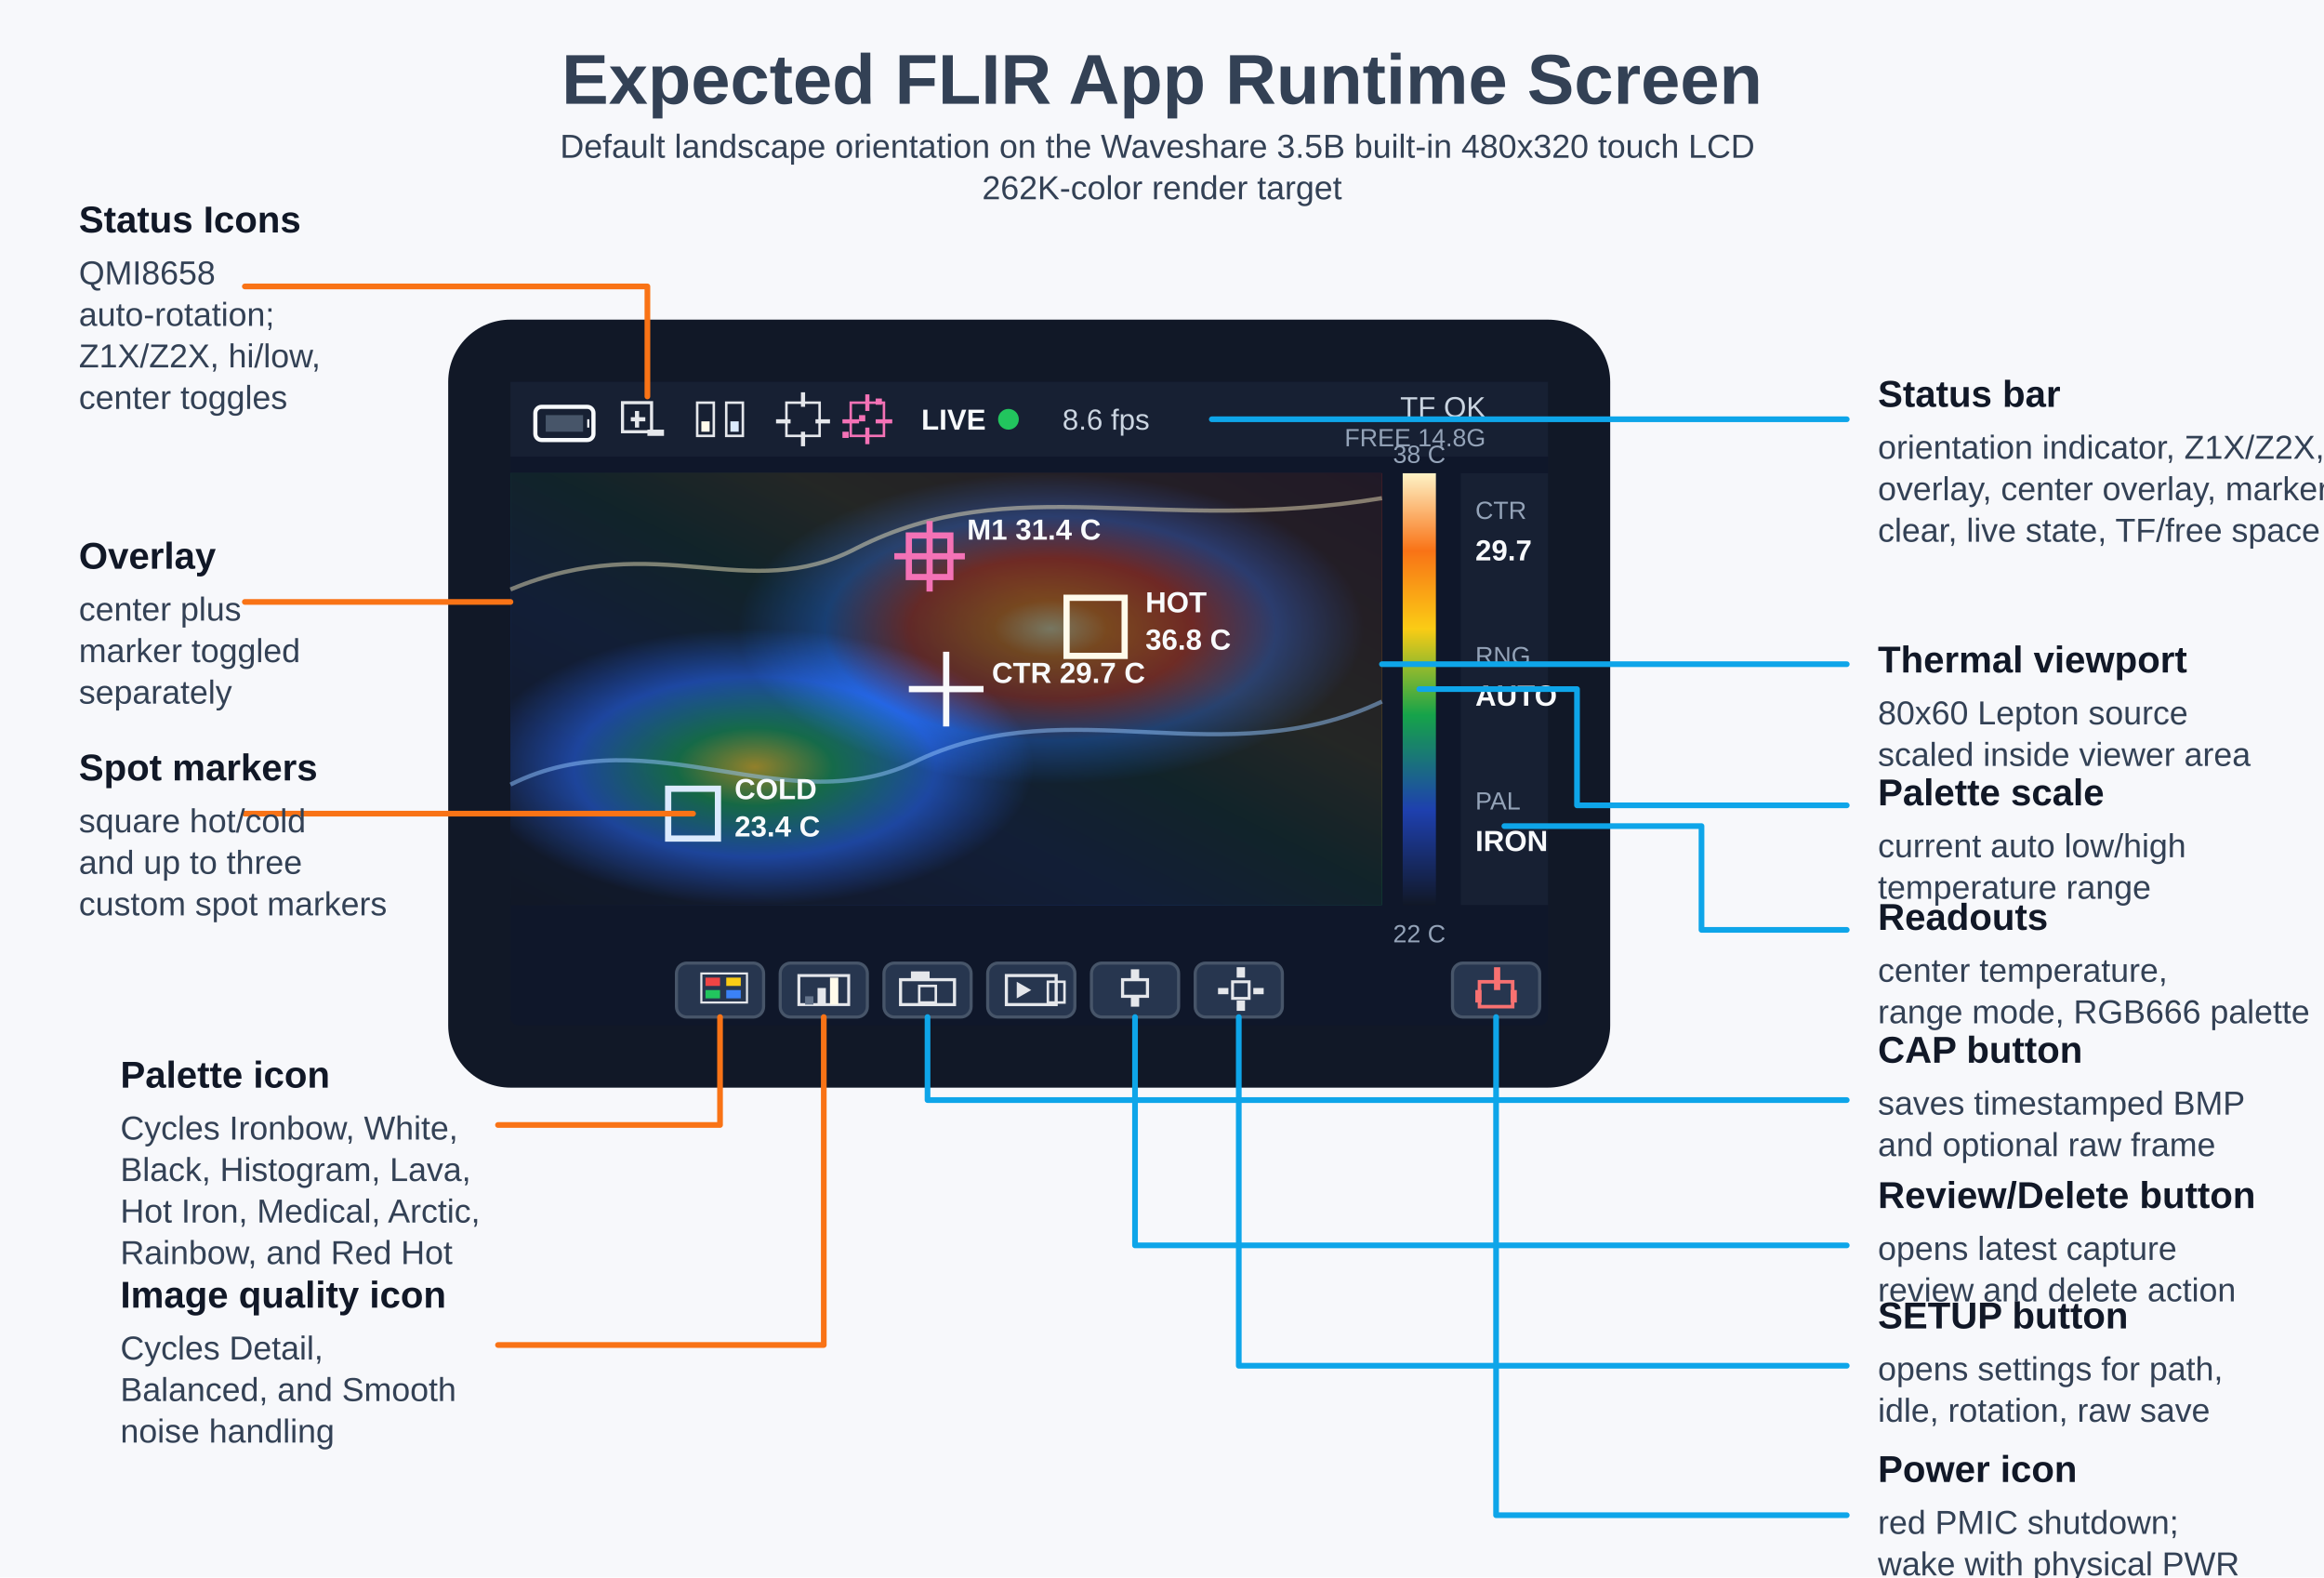
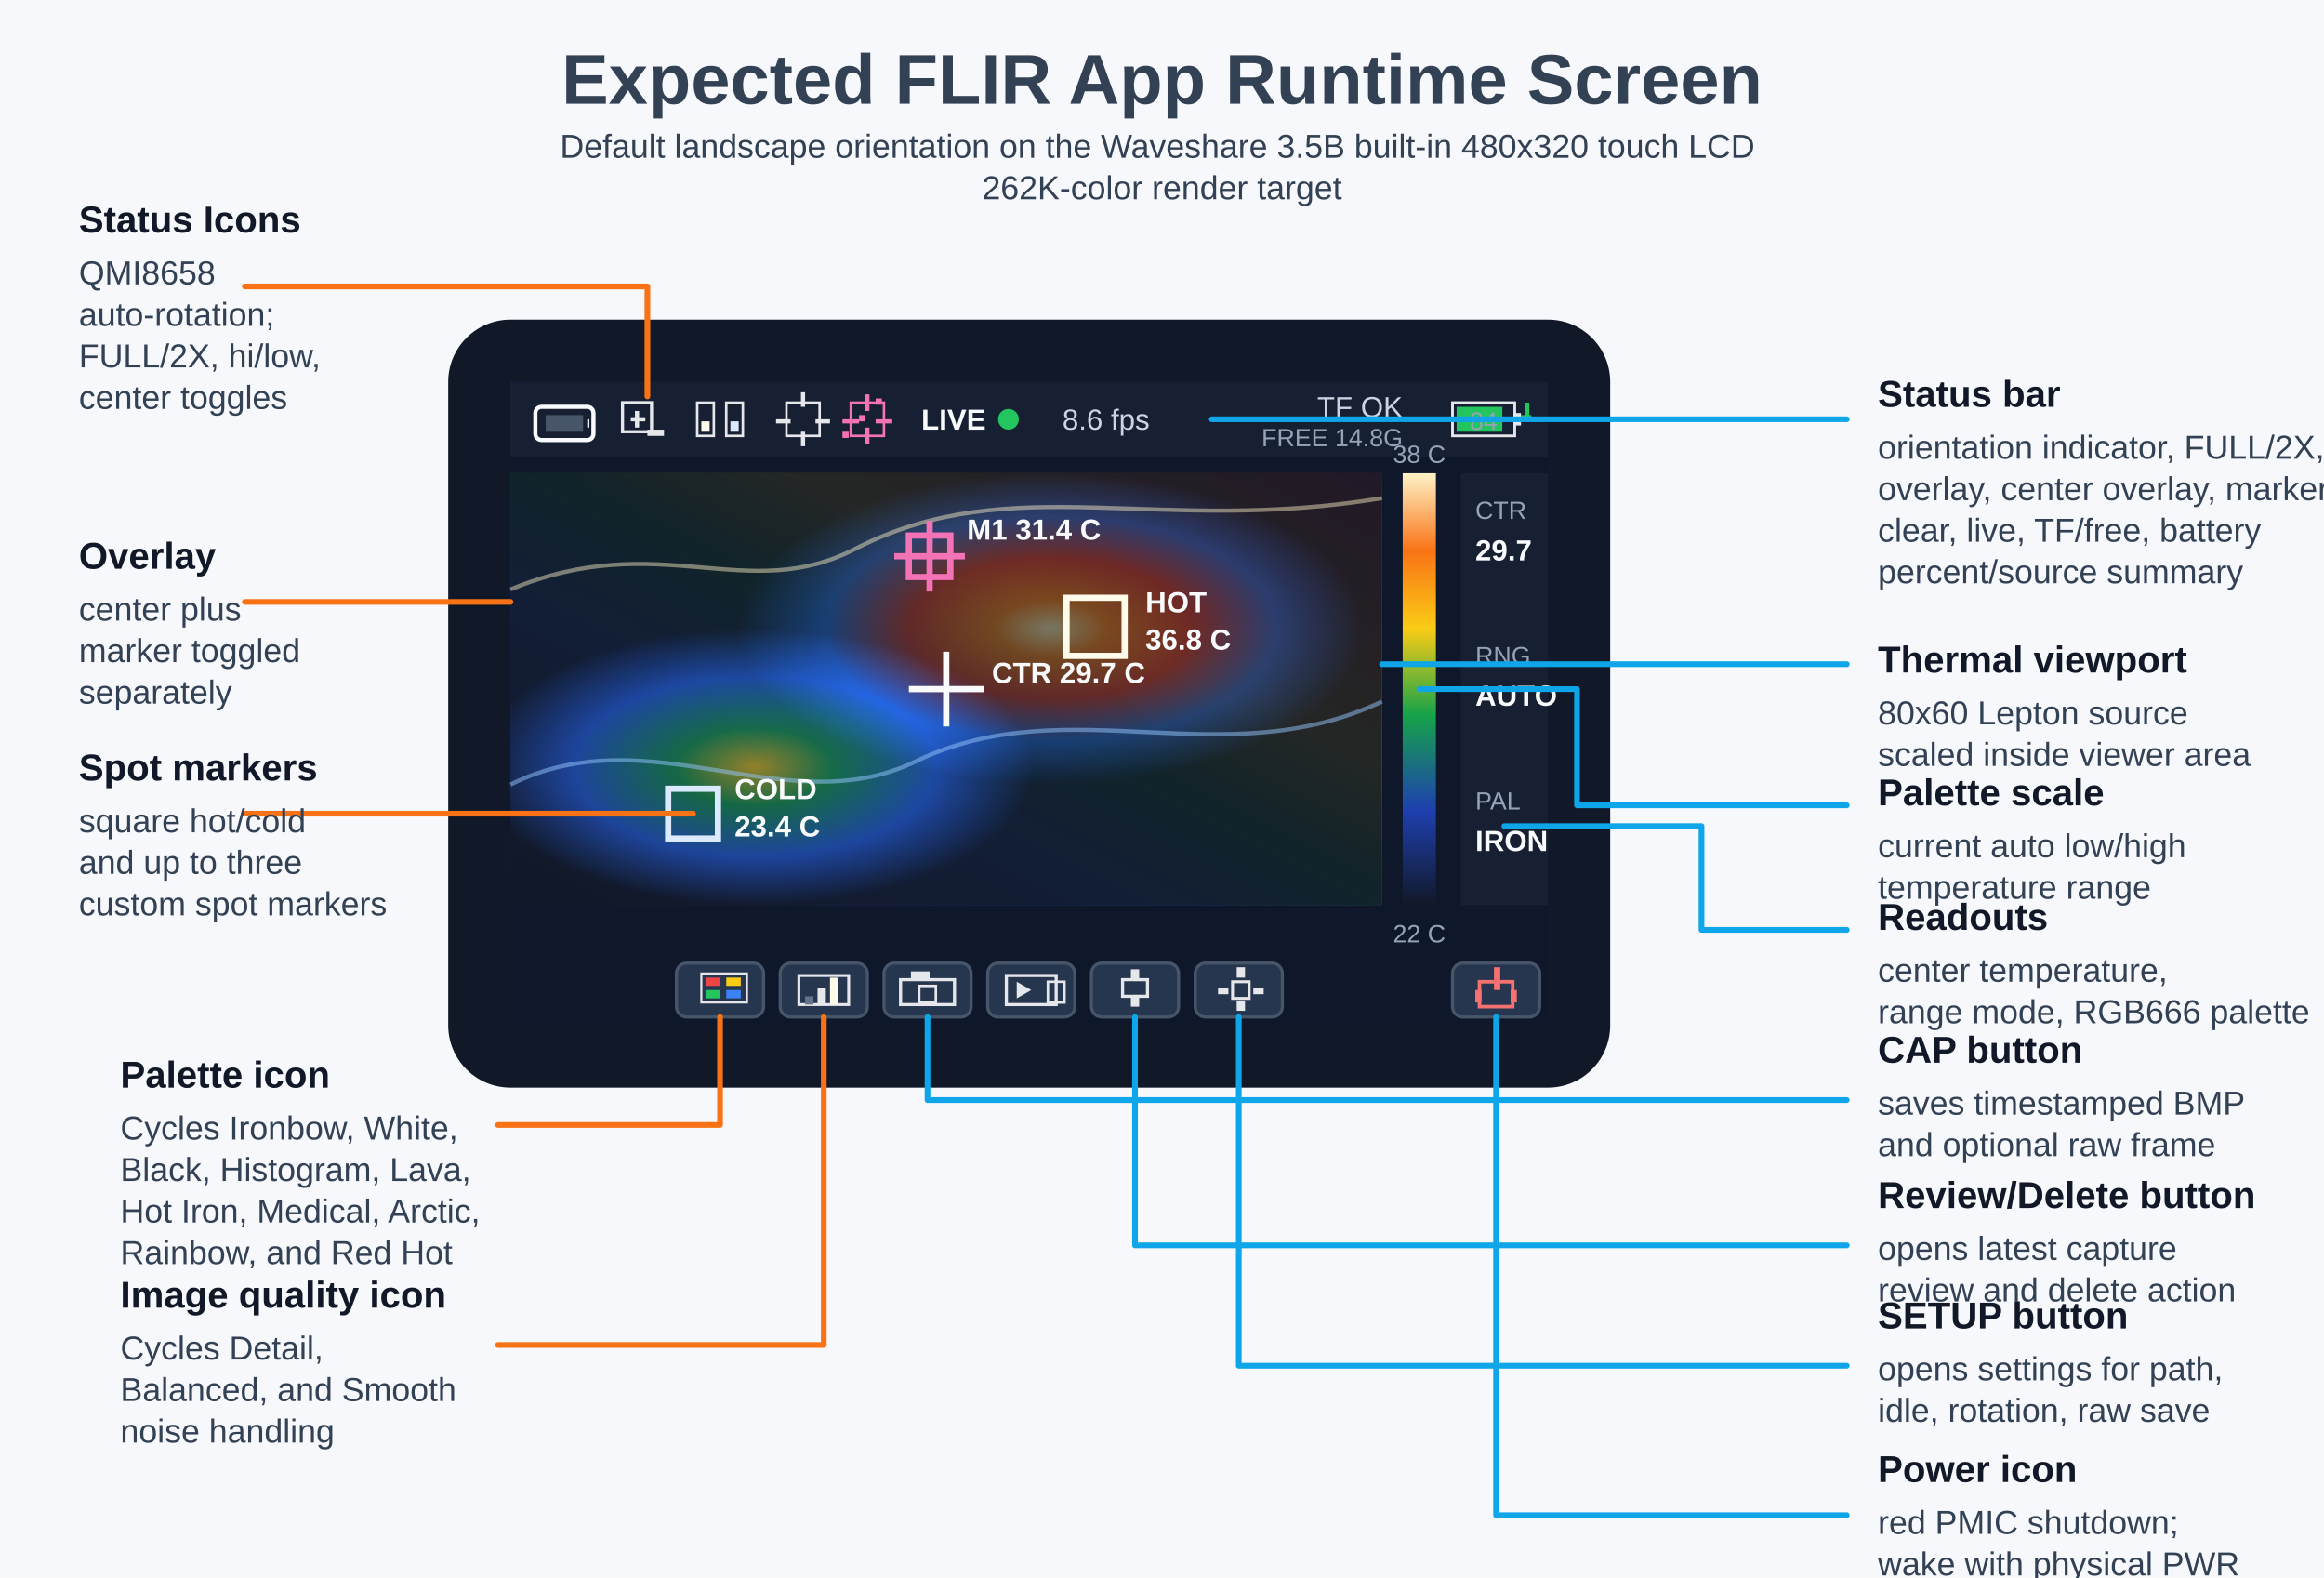
<svg xmlns="http://www.w3.org/2000/svg" width="1120" height="760" viewBox="0 0 1120 760" role="img" aria-labelledby="title desc">
  <defs>
    <style>
      .page { fill: #f7f8fb; }
      .device { fill: #111827; }
      .screen { fill: #0f172a; }
      .panel { fill: #172033; }
      .small { font: 14px Arial, sans-serif; fill: #cbd5e1; }
      .tiny { font: 12px Arial, sans-serif; fill: #94a3b8; }
      .title { font: 700 34px Arial, sans-serif; fill: #334155; }
      .label { font: 700 14px Arial, sans-serif; fill: #f8fafc; }
      .button { fill: #27364f; stroke: #475569; stroke-width: 1.5; }
      .buttonText { font: 700 15px Arial, sans-serif; fill: #e5e7eb; }
      .line { fill: none; stroke: #0ea5e9; stroke-width: 2.75; stroke-linecap: round; stroke-linejoin: round; }
      .line-left { fill: none; stroke: #f97316; stroke-width: 2.75; stroke-linecap: round; stroke-linejoin: round; }
      .callout { font: 16px Arial, sans-serif; fill: #334155; }
      .calloutTitle { font: 700 18px Arial, sans-serif; fill: #111827; }
      .hot { stroke: #fffbeb; stroke-width: 3; fill: none; }
      .cold { stroke: #dbeafe; stroke-width: 3; fill: none; }
    </style>
    <linearGradient id="thermal" x1="0" y1="1" x2="1" y2="0">
      <stop offset="0" stop-color="#111827" />
      <stop offset="0.18" stop-color="#1e3a8a" />
      <stop offset="0.36" stop-color="#2563eb" />
      <stop offset="0.52" stop-color="#16a34a" />
      <stop offset="0.66" stop-color="#facc15" />
      <stop offset="0.82" stop-color="#f97316" />
      <stop offset="1" stop-color="#dc2626" />
    </linearGradient>
    <linearGradient id="palette" x1="0" y1="1" x2="0" y2="0">
      <stop offset="0" stop-color="#111827" />
      <stop offset="0.22" stop-color="#1e40af" />
      <stop offset="0.44" stop-color="#16a34a" />
      <stop offset="0.64" stop-color="#facc15" />
      <stop offset="0.82" stop-color="#f97316" />
      <stop offset="1" stop-color="#fef3c7" />
    </linearGradient>
    <radialGradient id="hotBlob" cx="0.62" cy="0.36" r="0.36">
      <stop offset="0" stop-color="#fef3c7" />
      <stop offset="0.18" stop-color="#f97316" />
      <stop offset="0.45" stop-color="#dc2626" />
      <stop offset="0.72" stop-color="#2563eb" />
      <stop offset="1" stop-color="#111827" />
    </radialGradient>
    <radialGradient id="warmBlob" cx="0.28" cy="0.68" r="0.32">
      <stop offset="0" stop-color="#facc15" />
      <stop offset="0.28" stop-color="#16a34a" />
      <stop offset="0.65" stop-color="#2563eb" />
      <stop offset="1" stop-color="#111827" />
    </radialGradient>
  </defs>
  <rect class="page" width="1120" height="760" />
  <text class="title" x="560" y="50" text-anchor="middle">Expected FLIR App Runtime Screen</text>
  <text class="callout" x="560" y="76" text-anchor="middle">
    <tspan x="560" dy="0">Default landscape orientation on the Waveshare 3.5B built-in 480x320 touch LCD</tspan>
    <tspan x="560" dy="20">262K-color render target</tspan>
  </text>
  <rect class="device" x="216" y="154" width="560" height="370" rx="30" />
  <rect class="screen" x="246" y="184" width="500" height="310" rx="4" />
  <rect class="panel" x="246" y="184" width="500" height="36" />
  <rect x="258" y="196" width="28" height="16" rx="3" fill="none" stroke="#f8fafc" stroke-width="2" />
  <rect x="263" y="200" width="18" height="8" fill="#475569" />
  <rect x="283" y="202" width="1" height="4" fill="#f8fafc" />
  <rect x="300" y="194" width="14" height="14" fill="none" stroke="#e5e7eb" stroke-width="1.5" />
  <rect x="312" y="207" width="8" height="3" fill="#e5e7eb" />
  <rect x="304" y="201" width="7" height="2" fill="#e5e7eb" />
  <rect x="306" y="198" width="2" height="8" fill="#e5e7eb" />
  <rect x="336" y="194" width="8" height="16" fill="none" stroke="#e5e7eb" stroke-width="1.2" />
  <rect x="338" y="203" width="4" height="5" fill="#fffbeb" />
  <rect x="350" y="194" width="8" height="16" fill="none" stroke="#e5e7eb" stroke-width="1.2" />
  <rect x="352" y="203" width="4" height="5" fill="#dbeafe" />
  <rect x="379" y="194" width="16" height="16" fill="none" stroke="#e5e7eb" stroke-width="1.2" />
  <rect x="374" y="202" width="7" height="2" fill="#e5e7eb" />
  <rect x="393" y="202" width="7" height="2" fill="#e5e7eb" />
  <rect x="386" y="189" width="2" height="7" fill="#e5e7eb" />
  <rect x="386" y="208" width="2" height="7" fill="#e5e7eb" />
  <rect x="410" y="194" width="16" height="16" fill="none" stroke="#f472b6" stroke-width="1.2" />
  <rect x="406" y="202" width="8" height="2" fill="#f472b6" />
  <rect x="422" y="202" width="8" height="2" fill="#f472b6" />
  <rect x="417" y="190" width="2" height="8" fill="#f472b6" />
  <rect x="417" y="206" width="2" height="8" fill="#f472b6" />
  <rect x="422" y="192" width="3" height="3" fill="#f472b6" />
  <rect x="414" y="200" width="3" height="3" fill="#f472b6" />
  <rect x="406" y="208" width="3" height="3" fill="#f472b6" />
  <text class="label" x="444" y="207">LIVE</text>
  <circle cx="486" cy="202" r="5" fill="#22c55e" />
  <text class="small" x="512" y="207">8.6 fps</text>
-   <text class="small" x="716" y="201" text-anchor="end">TF OK</text>
-   <text class="tiny" x="716" y="215" text-anchor="end">FREE 14.8G</text>
+   <text class="small" x="676" y="201" text-anchor="end">TF OK</text>
+   <text class="tiny" x="676" y="215" text-anchor="end">FREE 14.8G</text>
+   <rect x="700" y="194" width="30" height="16" fill="none" stroke="#e5e7eb" stroke-width="1.3" />
+   <rect x="730" y="199" width="3" height="6" fill="#e5e7eb" />
+   <rect x="702" y="196" width="22" height="12" fill="#22c55e" />
+   <text class="tiny" x="715" y="207" text-anchor="middle" fill="#0f172a">84</text>
+   <rect x="735" y="194" width="2" height="8" fill="#22c55e" />
+   <rect x="733" y="200" width="5" height="2" fill="#22c55e" />
  <rect x="246" y="228" width="420" height="208" fill="url(#thermal)" />
  <rect x="246" y="228" width="420" height="208" fill="url(#hotBlob)" opacity="0.82" />
  <rect x="246" y="228" width="420" height="208" fill="url(#warmBlob)" opacity="0.55" />
  <path d="M246 284 C318 254 360 292 413 264 C488 226 558 258 666 240" fill="none" stroke="#fef3c7" stroke-width="2" opacity="0.45" />
  <path d="M246 378 C314 344 380 398 443 366 C516 332 590 374 666 338" fill="none" stroke="#93c5fd" stroke-width="2" opacity="0.5" />
  <rect class="hot" x="514" y="288" width="28" height="28" />
  <text class="label" x="552" y="295">
    <tspan x="552" dy="0">HOT</tspan>
    <tspan x="552" dy="18">36.8 C</tspan>
  </text>
  <rect class="cold" x="322" y="380" width="24" height="24" />
  <text class="label" x="354" y="385">
    <tspan x="354" dy="0">COLD</tspan>
    <tspan x="354" dy="18">23.4 C</tspan>
  </text>
  <line x1="438" y1="332" x2="474" y2="332" stroke="#f8fafc" stroke-width="3" />
  <line x1="456" y1="314" x2="456" y2="350" stroke="#f8fafc" stroke-width="3" />
  <text class="label" x="478" y="329">CTR 29.7 C</text>
  <rect x="438" y="258" width="20" height="20" fill="none" stroke="#f472b6" stroke-width="3" />
  <line x1="431" y1="268" x2="465" y2="268" stroke="#f472b6" stroke-width="3" />
  <line x1="448" y1="251" x2="448" y2="285" stroke="#f472b6" stroke-width="3" />
  <text class="label" x="466" y="260">M1 31.4 C</text>
  <rect x="676" y="228" width="16" height="208" fill="url(#palette)" />
  <text class="tiny" x="684" y="223" text-anchor="middle">38 C</text>
  <text class="tiny" x="684" y="454" text-anchor="middle">22 C</text>
  <rect class="panel" x="704" y="228" width="42" height="208" />
  <text class="tiny" x="711" y="250">
    <tspan x="711" dy="0">CTR</tspan>
    <tspan class="label" x="711" dy="20">29.7</tspan>
  </text>
  <text class="tiny" x="711" y="320">
    <tspan x="711" dy="0">RNG</tspan>
    <tspan class="label" x="711" dy="20">AUTO</tspan>
  </text>
  <text class="tiny" x="711" y="390">
    <tspan x="711" dy="0">PAL</tspan>
    <tspan class="label" x="711" dy="20">IRON</tspan>
  </text>
  <rect class="button" x="326" y="464" width="42" height="26" rx="5" />
  <rect x="340" y="471" width="7" height="4" fill="#ef4444" />
  <rect x="350" y="471" width="7" height="4" fill="#facc15" />
  <rect x="340" y="477" width="7" height="4" fill="#22c55e" />
  <rect x="350" y="477" width="7" height="4" fill="#3b82f6" />
  <rect x="338" y="469" width="22" height="14" fill="none" stroke="#e5e7eb" stroke-width="1" />
  <rect class="button" x="376" y="464" width="42" height="26" rx="5" />
  <rect x="385" y="470" width="24" height="14" fill="none" stroke="#e5e7eb" stroke-width="1.4" />
  <rect x="388" y="480" width="4" height="4" fill="#64748b" />
  <rect x="394" y="476" width="4" height="8" fill="#e5e7eb" />
  <rect x="400" y="471" width="4" height="13" fill="#fffbeb" />
  <rect class="button" x="426" y="464" width="42" height="26" rx="5" />
  <rect x="434" y="472" width="26" height="12" fill="none" stroke="#e5e7eb" stroke-width="1.5" />
  <rect x="439" y="468" width="9" height="4" fill="#e5e7eb" />
  <rect x="443" y="475" width="8" height="8" fill="none" stroke="#e5e7eb" stroke-width="1.2" />
  <rect class="button" x="476" y="464" width="42" height="26" rx="5" />
  <rect x="485" y="470" width="24" height="14" fill="none" stroke="#e5e7eb" stroke-width="1.5" />
  <polygon points="490,473 490,481 497,477" fill="#e5e7eb" />
  <rect x="505" y="473" width="8" height="10" fill="none" stroke="#e5e7eb" stroke-width="1.2" />
  <rect class="button" x="526" y="464" width="42" height="26" rx="5" />
  <rect x="541" y="472" width="12" height="8" fill="none" stroke="#e5e7eb" stroke-width="1.5" />
  <rect x="545" y="467" width="4" height="5" fill="#e5e7eb" />
  <rect x="545" y="480" width="4" height="5" fill="#e5e7eb" />
  <rect class="button" x="576" y="464" width="42" height="26" rx="5" />
  <rect x="594" y="473" width="8" height="8" fill="none" stroke="#e5e7eb" stroke-width="1.4" />
  <rect x="596" y="466" width="4" height="5" fill="#e5e7eb" />
  <rect x="596" y="482" width="4" height="5" fill="#e5e7eb" />
  <rect x="587" y="476" width="5" height="3" fill="#e5e7eb" />
  <rect x="604" y="476" width="5" height="3" fill="#e5e7eb" />
  <rect class="button" x="700" y="464" width="42" height="26" rx="5" />
  <rect x="713" y="473" width="16" height="12" fill="none" stroke="#f87171" stroke-width="1.7" />
  <rect x="711" y="477" width="3" height="6" fill="#f87171" />
  <rect x="728" y="477" width="3" height="6" fill="#f87171" />
  <rect x="720" y="466" width="3" height="11" fill="#f87171" />
  <path class="line" d="M584 202 H890" />
  <text class="calloutTitle" x="905" y="196">Status bar</text>
  <text class="callout" x="905" y="221">
-     <tspan x="905" dy="0">orientation indicator, Z1X/Z2X,</tspan>
+     <tspan x="905" dy="0">orientation indicator, FULL/2X,</tspan>
    <tspan x="905" dy="20">overlay, center overlay, marker</tspan>
-     <tspan x="905" dy="20">clear, live state, TF/free space</tspan>
+     <tspan x="905" dy="20">clear, live, TF/free, battery</tspan>
+     <tspan x="905" dy="20">percent/source summary</tspan>
  </text>
  <path class="line" d="M666 320 H890" />
  <text class="calloutTitle" x="905" y="324">Thermal viewport</text>
  <text class="callout" x="905" y="349">
    <tspan x="905" dy="0">80x60 Lepton source</tspan>
    <tspan x="905" dy="20">scaled inside viewer area</tspan>
  </text>
  <path class="line" d="M684 332 L760 332 L760 388 H890" />
  <text class="calloutTitle" x="905" y="388">Palette scale</text>
  <text class="callout" x="905" y="413">
    <tspan x="905" dy="0">current auto low/high</tspan>
    <tspan x="905" dy="20">temperature range</tspan>
  </text>
  <path class="line" d="M725 398 L820 398 L820 448 H890" />
  <text class="calloutTitle" x="905" y="448">Readouts</text>
  <text class="callout" x="905" y="473">
    <tspan x="905" dy="0">center temperature,</tspan>
    <tspan x="905" dy="20">range mode, RGB666 palette</tspan>
  </text>
  <path class="line-left" d="M334 392 H118" />
  <text class="calloutTitle" x="38" y="376">Spot markers</text>
  <text class="callout" x="38" y="401">
    <tspan x="38" dy="0">square hot/cold</tspan>
    <tspan x="38" dy="20">and up to three</tspan>
    <tspan x="38" dy="20">custom spot markers</tspan>
  </text>
  <path class="line-left" d="M347 490 V542 H240" />
  <text class="calloutTitle" x="58" y="524">Palette icon</text>
  <text class="callout" x="58" y="549">
    <tspan x="58" dy="0">Cycles Ironbow, White,</tspan>
    <tspan x="58" dy="20">Black, Histogram, Lava,</tspan>
    <tspan x="58" dy="20">Hot Iron, Medical, Arctic,</tspan>
    <tspan x="58" dy="20">Rainbow, and Red Hot</tspan>
  </text>
  <path class="line-left" d="M397 490 V648 H240" />
  <text class="calloutTitle" x="58" y="630">Image quality icon</text>
  <text class="callout" x="58" y="655">
    <tspan x="58" dy="0">Cycles Detail,</tspan>
    <tspan x="58" dy="20">Balanced, and Smooth</tspan>
    <tspan x="58" dy="20">noise handling</tspan>
  </text>
  <path class="line" d="M447 490 V530 H890" />
  <text class="calloutTitle" x="905" y="512">CAP button</text>
  <text class="callout" x="905" y="537">
    <tspan x="905" dy="0">saves timestamped BMP</tspan>
    <tspan x="905" dy="20">and optional raw frame</tspan>
  </text>
  <path class="line" d="M547 490 V600 H890" />
  <text class="calloutTitle" x="905" y="582">Review/Delete button</text>
  <text class="callout" x="905" y="607">
    <tspan x="905" dy="0">opens latest capture</tspan>
    <tspan x="905" dy="20">review and delete action</tspan>
  </text>
  <path class="line" d="M597 490 V658 H890" />
  <text class="calloutTitle" x="905" y="640">SETUP button</text>
  <text class="callout" x="905" y="665">
    <tspan x="905" dy="0">opens settings for path,</tspan>
    <tspan x="905" dy="20">idle, rotation, raw save</tspan>
  </text>
  <path class="line" d="M721 490 V730 H890" />
  <text class="calloutTitle" x="905" y="714">Power icon</text>
  <text class="callout" x="905" y="739">
    <tspan x="905" dy="0">red PMIC shutdown;</tspan>
    <tspan x="905" dy="20">wake with physical PWR</tspan>
  </text>
  <path class="line-left" d="M312 191 V138 H118" />
  <text class="calloutTitle" x="38" y="112">Status Icons</text>
  <text class="callout" x="38" y="137">
    <tspan x="38" dy="0">QMI8658</tspan>
    <tspan x="38" dy="20">auto-rotation;</tspan>
-     <tspan x="38" dy="20">Z1X/Z2X, hi/low,</tspan>
+     <tspan x="38" dy="20">FULL/2X, hi/low,</tspan>
    <tspan x="38" dy="20">center toggles</tspan>
  </text>
  <path class="line-left" d="M246 290 H118" />
  <text class="calloutTitle" x="38" y="274">Overlay</text>
  <text class="callout" x="38" y="299">
    <tspan x="38" dy="0">center plus</tspan>
    <tspan x="38" dy="20">marker toggled</tspan>
    <tspan x="38" dy="20">separately</tspan>
  </text>
</svg>
